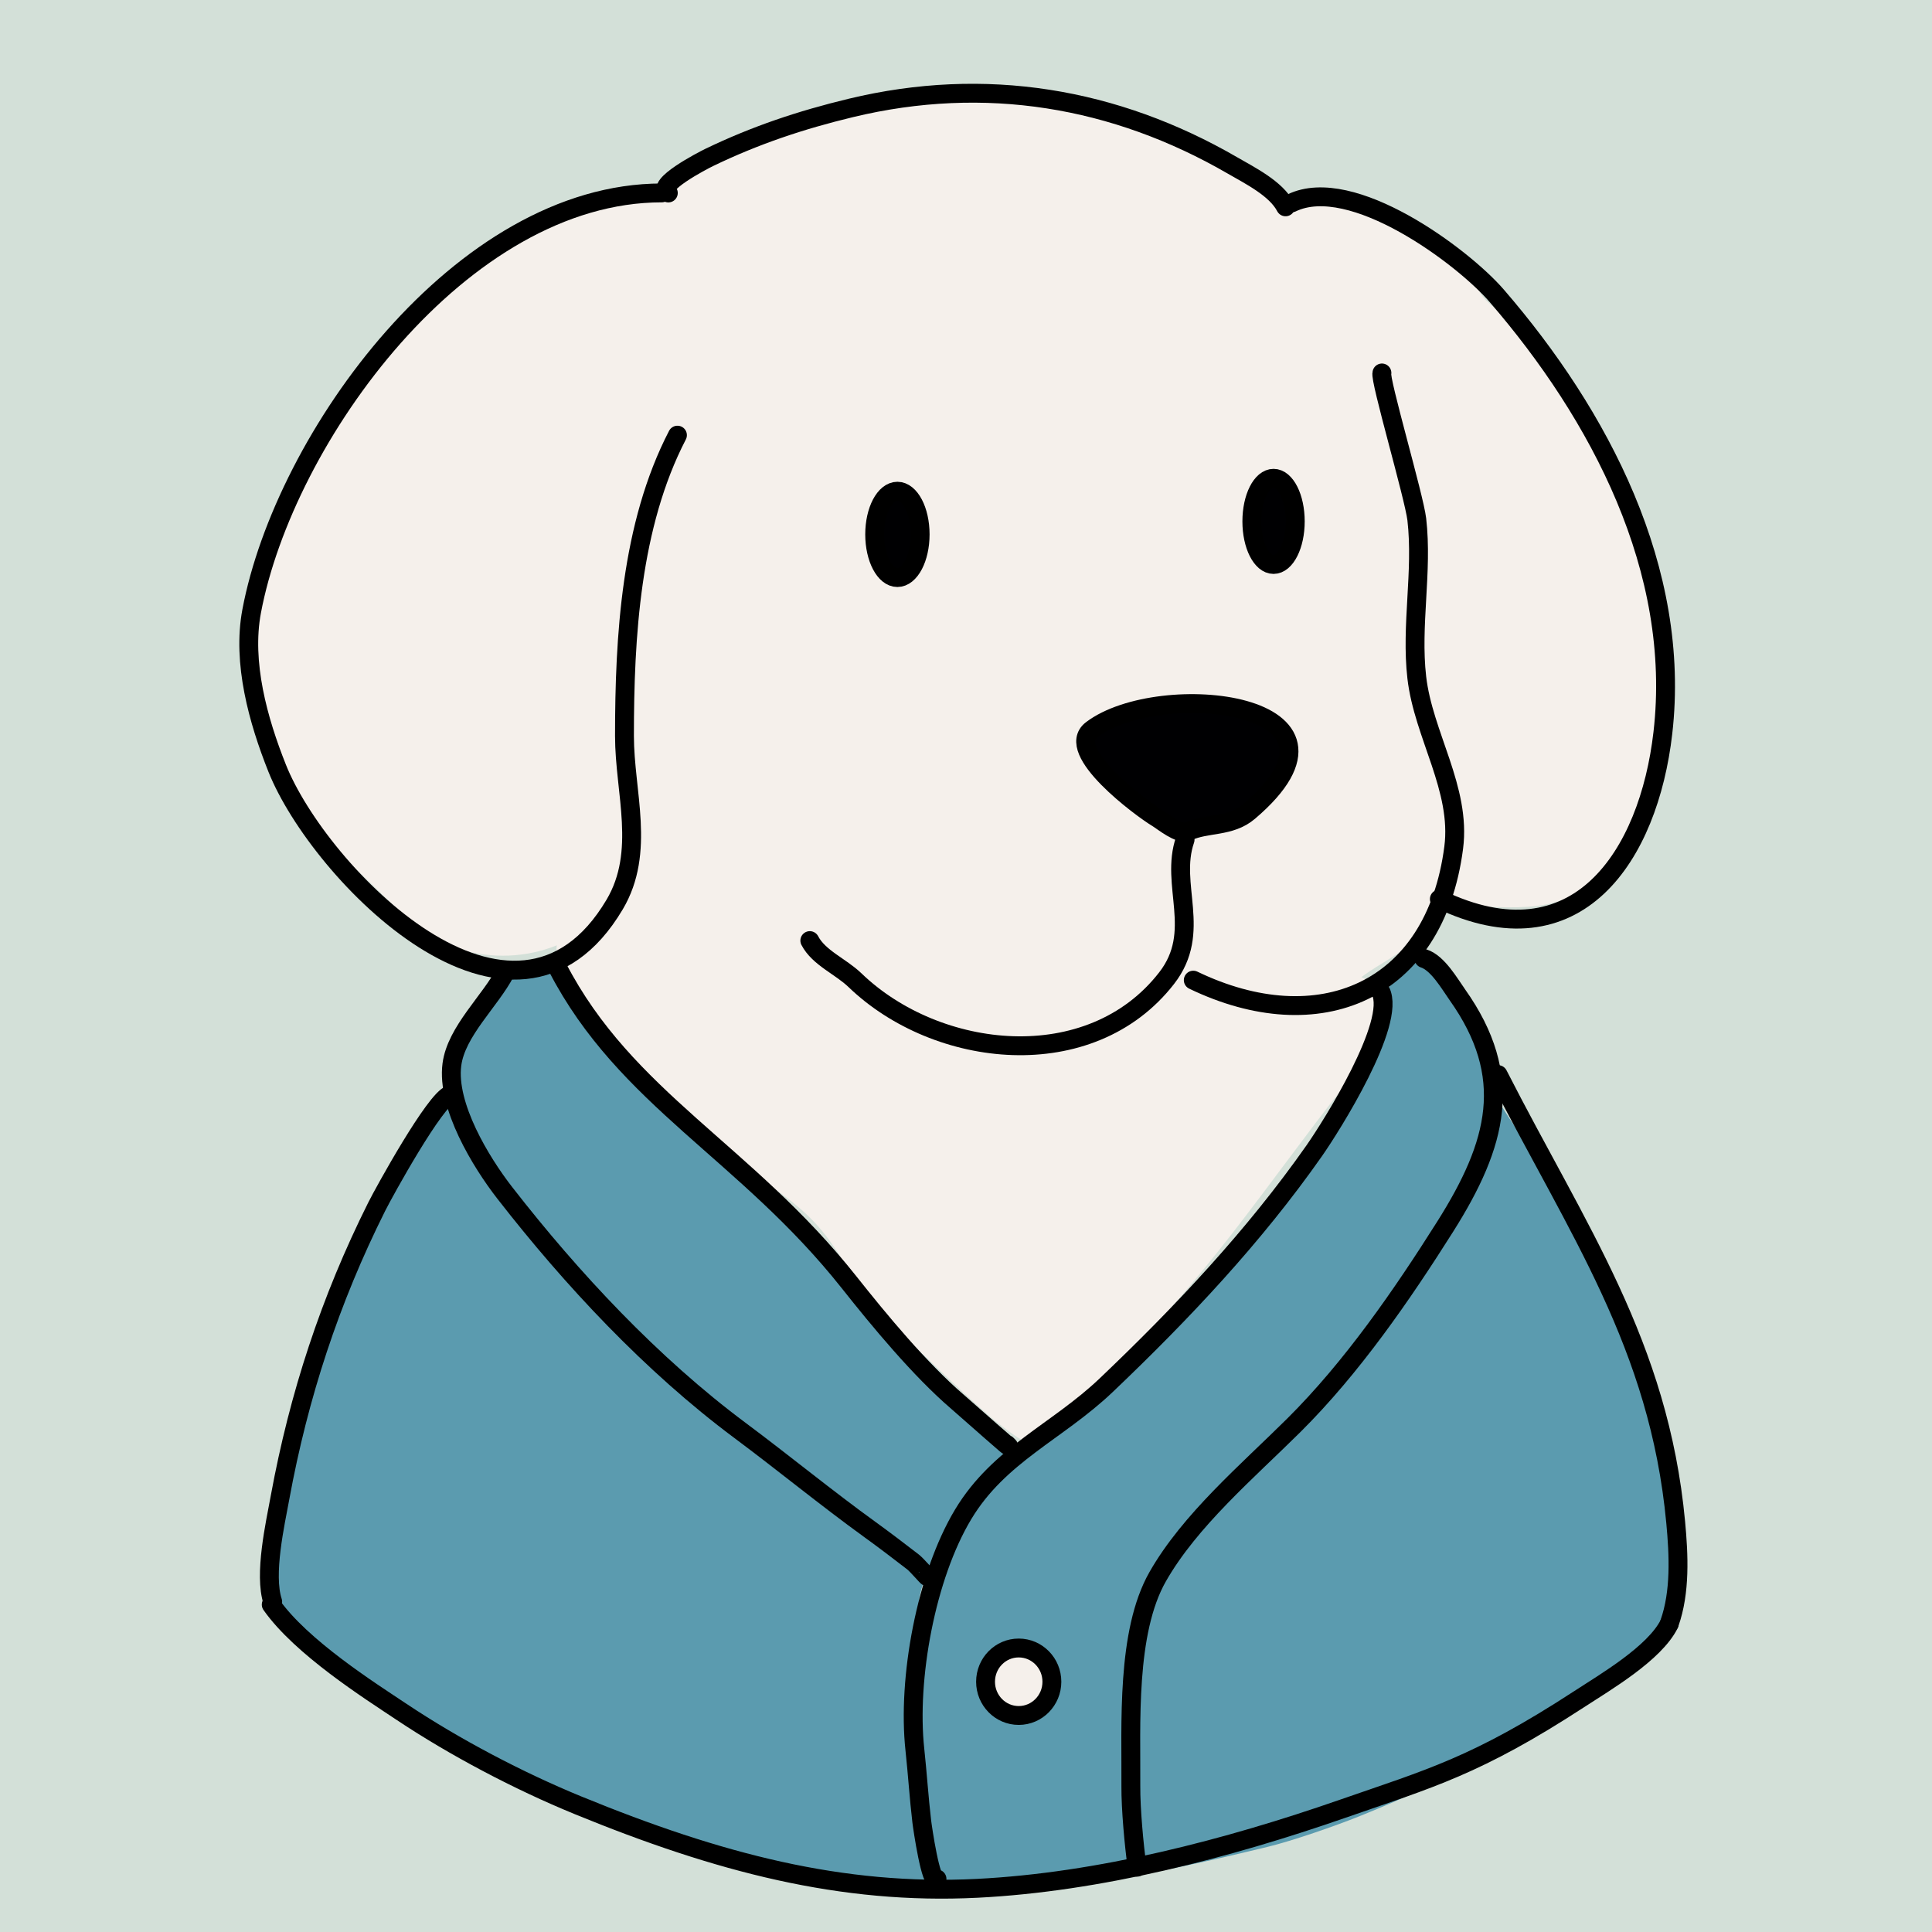
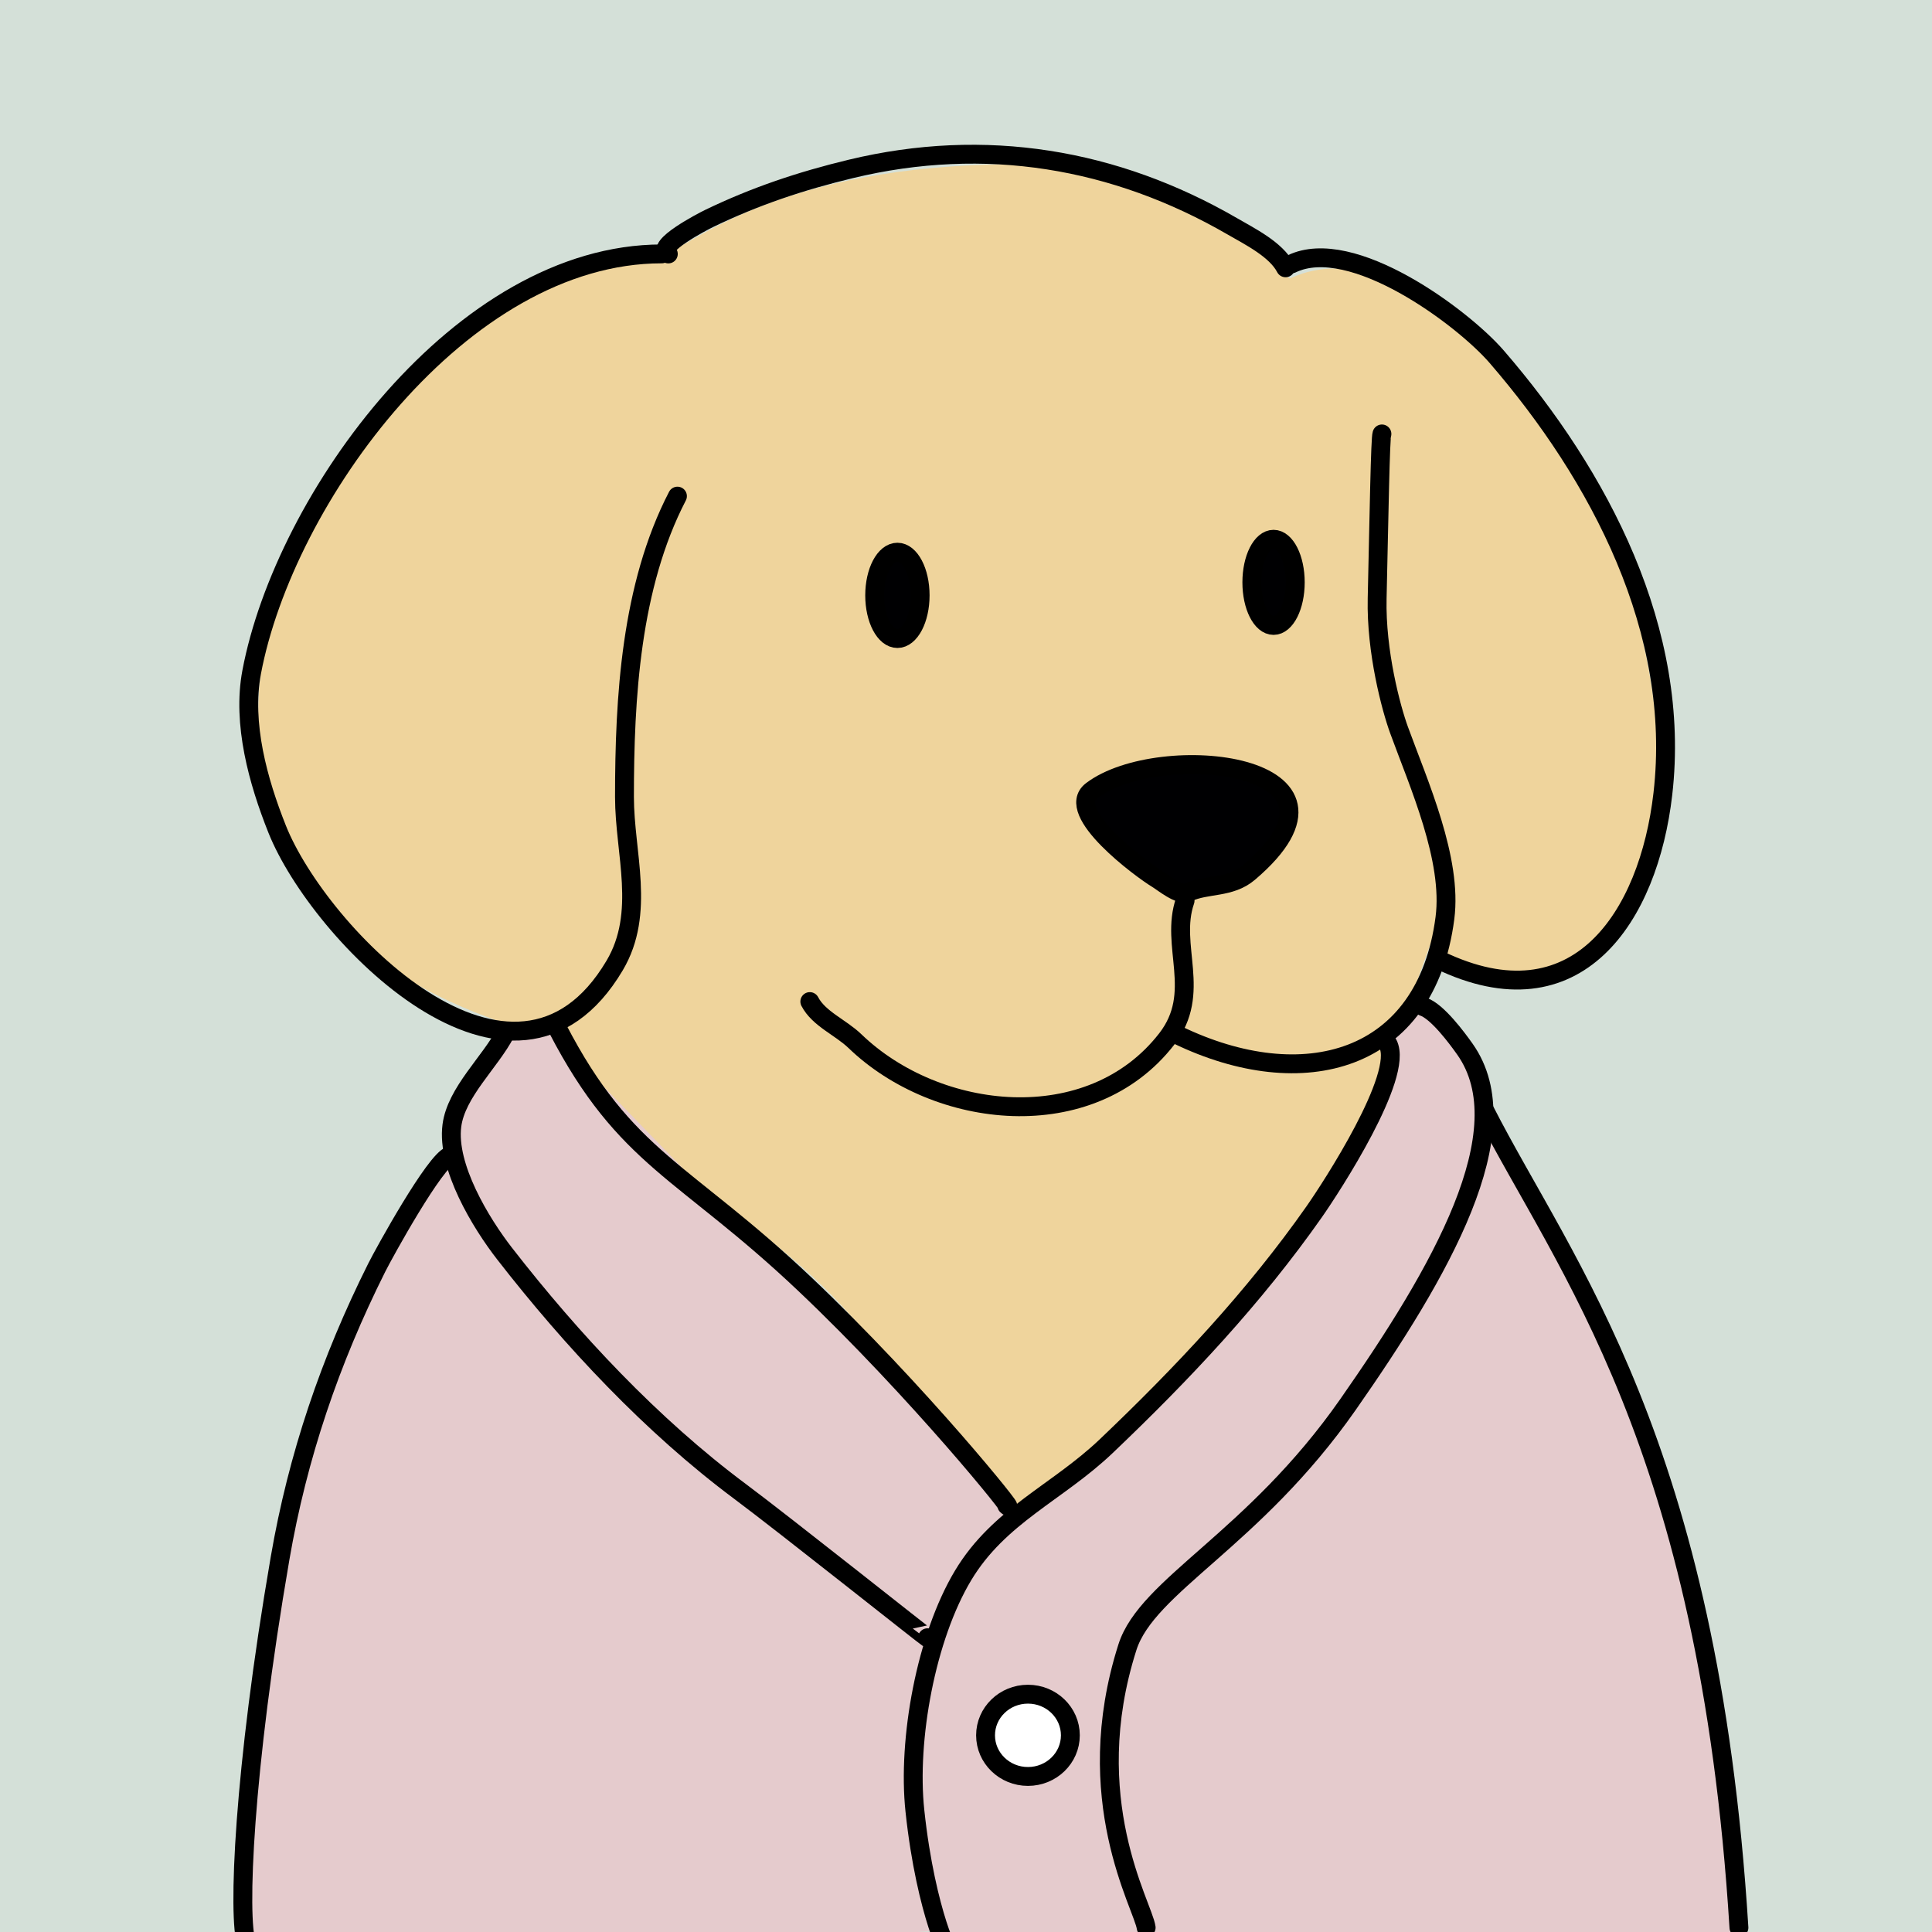
<svg xmlns="http://www.w3.org/2000/svg" height="1024.0px" stroke-miterlimit="10" style="fill-rule:nonzero;clip-rule:evenodd;stroke-linecap:round;stroke-linejoin:round;" version="1.1" viewBox="0 0 1024 1024" width="1024.0px" xml:space="preserve">
  <defs />
  <clipPath id="ArtboardFrame">
    <rect height="1024" width="1024" x="0" y="0" />
  </clipPath>
-   <g clip-path="url(#ArtboardFrame)" id="Layer-2">
-     <path d="M-1.145-13.997L1040.93-13.997L1040.93 1032.9L-1.145 1032.9L-1.145-13.997Z" fill="#d3e0d8" fill-rule="nonzero" opacity="1" stroke="none" />
-     <path d="M286.474 509.051C270.648 509.051 241.075 547.744 239.284 559.837C238.534 564.901 242.335 576.947 240.277 580.917C233.897 593.225 219.426 606.771 211.466 619.246C180.717 667.44 157.215 733.821 151.36 790.287C149.808 805.262 134.752 837.601 143.622 851.858C156.888 873.184 219.487 912.459 241.385 924.779C295.23 955.073 371.508 982.681 433.041 992.445C442.201 993.898 496.865 999.221 498.122 998.009C498.824 997.332 505.438 971.613 505.298 970.665C502.909 954.536 498.143 945.494 498.143 928.661C498.143 912.071 492.047 904.116 490.138 887.545C488.626 874.417 485.43 861.589 487.158 848.258C489.35 831.347 502.699 813.967 510.505 798.911C515.004 790.232 533.852 775.785 533.852 766.81C533.852 765.054 533.355 765.373 534.845 765.373" fill="#5b9baf" fill-rule="nonzero" opacity="1" stroke="none" />
-     <path d="M741.057 514.698C732.201 525.788 732.347 545.719 726.961 558.706C705.338 610.844 672.243 654.817 631.053 694.544C608.678 716.125 584.66 735.957 562.362 757.463C556.135 763.469 546.525 764.219 539.897 769.546C517.707 787.382 505.494 806.816 497.128 833.715C484.376 874.71 491.511 910.927 491.511 952.469C491.511 959.091 485.947 996.761 495.097 998.022C554.105 1006.15 612.864 993.099 671.846 978.877C685.034 975.697 707.919 967.717 720.566 962.634C745.745 952.516 765.19 942.948 789.782 931.88C810.062 922.751 880.475 878.921 884.692 854.517C893.575 803.11 885.711 737.215 857.963 692.609C850.054 679.897 843.19 660.844 836.261 647.48C823.873 623.583 810.218 609.345 796.084 586.624C786.733 571.592 770.772 477.492 741.057 514.698Z" fill="#5b9baf" fill-rule="nonzero" opacity="1" stroke="none" />
-     <path d="M354.309 104.197C350.924 95.406 282.376 117.069 274.007 122.436C205.17 166.579 154.706 243.448 132.944 318.376C121.719 357.024 152.017 427.348 180.881 453.36C192.976 464.26 206.835 478.578 218.45 489.046C241.739 510.033 283.09 513.835 312.404 491.092C349.499 462.311 334.849 347.211 336.448 305.185C337.168 286.248 341.616 266.215 348.312 248.684C351.595 240.088 357.342 238.424 358.461 228.472" fill="#f5f0eb" fill-rule="nonzero" opacity="1" stroke="none" />
-     <path d="M349.734 102.197C348.41 102.471 366.034 89.626 370.615 85.646C381.547 76.148 407.513 67.956 421.364 62.367C463.362 45.422 522.034 40.078 567.015 52.367C588.199 58.155 599.221 61.367 619.328 70.031C632.653 75.773 649.31 82.529 662.298 91.086C673.854 98.699 677.076 107.766 681.566 106.57C696.224 102.663 727.175 106.058 741.127 112.272C754.436 118.2 768.883 127.964 777.043 139.875C781.492 146.371 782.077 154.42 788.482 159.961C828.938 194.96 881.37 293.559 880.727 348.795C880.18 395.809 875.019 472.305 814.858 480.132C803.096 481.663 781.446 480.992 769.886 477.834C767.663 477.226 764.22 467.693 763.894 467.856C760.89 469.353 754.564 492.309 750.952 496.454C742.588 506.053 731.129 510.559 721.63 517.885C721.359 518.094 730.433 521.221 730.734 524.562C731.944 538.019 720.615 565.266 712.517 575.512C672.312 626.382 635.876 683.088 586.716 727.372C575.109 737.828 555.746 756.353 542.178 763.118C540.823 763.793 527.051 752.81 526.073 751.963C507.605 735.986 490.654 718.714 472.44 702.204C456.96 688.171 448.636 667.99 435.497 652.141C416.232 628.903 386.959 618.342 366.527 597.243C351.922 582.16 334.696 567.363 323.328 550.023C315.933 538.743 293.49 514.85 295.024 501.564" fill="#f5f0eb" fill-rule="nonzero" opacity="1" stroke="none" />
-     <path d="M596.516 376.755C577.139 376.755 576.477 393.018 583.05 405.341C591.464 421.118 609.128 436.271 626.972 441.332C652.162 448.476 697.526 406.895 680.425 383.13C671.991 371.41 644.634 371.519 631.737 372.23C628.549 372.406 620.441 374.85 617.649 373.464" fill="#000002" fill-rule="nonzero" opacity="1" stroke="none" />
-     <path d="M522.363 891.355C522.363 881.477 530.234 873.47 539.943 873.47C549.651 873.47 557.522 881.477 557.522 891.355C557.522 901.232 549.651 909.24 539.943 909.24C530.234 909.24 522.363 901.232 522.363 891.355Z" fill="#f5f0eb" fill-rule="nonzero" opacity="1" stroke="#000000" stroke-linecap="butt" stroke-linejoin="round" stroke-width="10" />
-   </g>
-   <g id="Layer-1">
-     <path d="M350.744 102.248C244.311 102.248 150.735 231.898 133.387 323.924C128.243 351.216 136.818 381.877 146.907 407.178C168.967 462.499 272.37 569.555 325.784 479.399C342.327 451.478 330.984 419.856 330.984 390.126C330.984 337.554 334.312 278.387 359.064 230.64" fill="none" opacity="1" stroke="#000000" stroke-linecap="round" stroke-linejoin="round" stroke-width="10" />
-     <path d="M354.225 102.286C346.515 98.569 372.432 85.12 375.962 83.417C400.335 71.663 424.366 63.622 450.955 57.211C522.19 40.034 591.068 51.706 653.111 87.611C662.455 93.017 676.336 99.914 681.37 109.624" fill="none" opacity="1" stroke="#000000" stroke-linecap="round" stroke-linejoin="round" stroke-width="10" />
-     <path d="M684.63 107.528C716.5 92.159 775.226 135.859 793.316 156.797C847.807 219.864 891.301 302.108 881.352 388.465C873.865 453.454 835.981 511.771 762.884 476.52" fill="none" opacity="1" stroke="#000000" stroke-linecap="round" stroke-linejoin="round" stroke-width="10" />
-     <path d="M732.452 197.679C730.993 200.494 749.569 263.449 750.929 275.252C754.12 302.95 747.733 331.368 750.929 359.114C754.443 389.618 774.529 418.121 770.492 449.265C760.533 526.114 698.692 551.439 632.461 519.499" fill="none" opacity="1" stroke="#000000" stroke-linecap="round" stroke-linejoin="round" stroke-width="10" />
-     <path d="M628.114 445.072C619.822 469.064 637.519 493.777 618.332 518.451C577.9 570.446 496.652 561.478 453.129 519.499C445.591 512.229 433.953 507.668 429.218 498.534" fill="none" opacity="1" stroke="#000000" stroke-linecap="round" stroke-linejoin="round" stroke-width="10" />
-     <path d="M629.458 440.784C639.479 436.031 651.987 438.626 661.915 430.178C730.496 371.818 614.555 359.445 578.614 386.764C563.779 398.041 604.954 428.468 613.357 433.53C616.396 435.362 625.283 442.764 629.458 440.784Z" fill="none" opacity="1" stroke="#000000" stroke-linecap="round" stroke-linejoin="round" stroke-width="10" />
-     <path d="M533.613 765.563C540.547 772.251 512.369 747.157 507.41 742.905C487.627 725.944 466.131 699.948 450.035 679.641C395.261 610.535 331.584 582.387 295.529 512.838" fill="none" opacity="1" stroke="#000000" stroke-linecap="round" stroke-linejoin="round" stroke-width="10" />
-     <path d="M491.598 835.716C491.471 835.96 486 829.479 483.918 827.872C476.487 822.139 468.953 816.394 461.329 810.879C437.853 793.897 415.448 775.476 392.208 758.155C345.324 723.213 303.02 677.883 267.52 632.229C254.761 615.822 236.688 586.03 239.51 564.255C241.801 546.573 259.892 530.602 267.971 515.017" fill="none" opacity="1" stroke="#000000" stroke-linecap="round" stroke-linejoin="round" stroke-width="10" />
-     <path d="M238.681 580.18C230.646 582.638 203.68 631.554 199.649 639.609C174.91 689.043 158.35 739.68 148.435 793.649C145.851 807.714 139.784 834.458 144.527 848.883" fill="none" opacity="1" stroke="#000000" stroke-linecap="round" stroke-linejoin="round" stroke-width="10" />
-     <path d="M496.63 995.864C493.468 999.876 488.939 968.639 488.551 965.377C487.115 953.298 486.222 939.503 484.909 927.397C480.824 889.741 490.795 835.397 510.523 802.589C529.522 770.993 560.405 758.854 586.312 734.184C626.652 695.773 664.823 655.215 696.582 609.9C705.703 596.887 740.255 542.069 731.744 525.386" fill="none" opacity="1" stroke="#000000" stroke-linecap="round" stroke-linejoin="round" stroke-width="10" />
-     <path d="M602.698 989.647C601.035 977.882 599.299 958.548 599.378 946.802C599.594 914.163 596.814 865.111 613.613 835.651C630.705 805.677 661.174 779.859 685.8 755.39C716.595 724.792 743.069 686.432 766.006 650.091C793.67 606.261 803.131 570.606 772.466 527.295C768.316 521.433 762.108 510.452 754.681 508.014" fill="none" opacity="1" stroke="#000000" stroke-linecap="round" stroke-linejoin="round" stroke-width="10" />
-     <path d="M143.762 850.478C159.655 873.096 195.992 896.098 212.837 907.328C241.092 926.164 274.907 943.95 306.365 956.842C380.942 987.407 446.205 1004.44 517.871 1000.85C582.673 997.615 650.654 979.892 711.649 958.676C757.55 942.71 782.559 936.058 836.963 900.604C850.961 891.482 876.927 876.323 884.693 860.792" fill="none" opacity="1" stroke="#000000" stroke-linecap="round" stroke-linejoin="round" stroke-width="10" />
-     <path d="M794.025 569.557C835.999 651.838 879.34 712.718 888.151 806.817C889.793 824.352 890.677 843.782 884.851 860.286" fill="none" opacity="1" stroke="#000000" stroke-linecap="round" stroke-linejoin="round" stroke-width="10" />
-     <path d="M463.597 283.237C463.597 270.596 468.991 260.348 475.645 260.348C482.298 260.348 487.692 270.596 487.692 283.237C487.692 295.879 482.298 306.127 475.645 306.127C468.991 306.127 463.597 295.879 463.597 283.237Z" fill="#000002" fill-rule="nonzero" opacity="1" stroke="#000000" stroke-linecap="butt" stroke-linejoin="round" stroke-width="10" />
-     <path d="M663.499 276.346C663.499 263.73 668.652 253.503 675.009 253.503C681.366 253.503 686.519 263.73 686.519 276.346C686.519 288.962 681.366 299.188 675.009 299.188C668.652 299.188 663.499 288.962 663.499 276.346Z" fill="#000002" fill-rule="nonzero" opacity="1" stroke="#000000" stroke-linecap="butt" stroke-linejoin="round" stroke-width="10" />
+   <g clip-path="url(#ArtboardFrame)" id="Layer-1">
+     <path d="M-1.145-13.997L1040.93-13.997L1040.93 1032.9L-1.145 1032.9L-1.145-13.997Z" fill="#d4e0d8" fill-rule="nonzero" opacity="1" stroke="none" />
+     <path d="M352.468 133.932C343.754 133.867 298.031 139.349 246.692 177.577C192.766 217.73 133.409 292.914 136.991 388.745C142.076 524.776 291.579 546.83 296.086 551.337C306.866 562.116 308.824 579.863 321.436 590.673C358.975 622.85 404.408 650.043 439.446 685.081C461.382 707.017 540.797 802.062 542.595 801.342C555.84 796.044 629.929 719.487 667.598 676.34C715.676 621.268 731.325 583.396 736.293 563.522C737.895 557.115 758.032 499.762 758.509 499.762C760.006 499.762 774.244 530.357 826.693 513.748C907.806 488.062 878.403 327.584 846.798 272.484C748.02 100.277 685.083 149.231 683.333 147.481C642.952 107.101 584.867 85.941 527.735 87.165C405.354 89.787 362.377 134.005 352.468 133.932Z" fill="#efd49c" fill-rule="nonzero" opacity="1" stroke="none" />
+     <path d="M286.474 541.369C270.648 541.369 241.075 580.062 239.284 592.154C238.534 597.218 242.335 609.265 240.277 613.235C233.897 625.542 219.426 639.089 211.466 651.563C180.717 699.758 150.041 789.006 144.186 845.472C142.634 860.447 123.378 1013.42 132.247 1027.68C145.514 1049.01 503.472 1023.59 504.729 1022.37C505.431 1021.7 505.438 1003.93 505.298 1002.98C502.909 986.854 498.143 977.811 498.143 960.979C498.143 944.389 492.047 936.433 490.138 919.863C488.626 906.735 491.89 887.016 493.617 873.686C495.809 856.774 502.699 846.285 510.505 831.228C515.004 822.55 533.852 808.103 533.852 799.128C533.852 797.371 533.355 797.691 534.845 797.691" fill="#e5cbcd" fill-rule="nonzero" opacity="1" stroke="none" />
+     <path d="M920.804 1057.08C923.485 1041.56 921.351 1009.22 916.302 970.397C904.621 880.581 877.337 756.071 857.963 724.927C850.054 712.214 843.19 693.162 836.261 679.797C823.873 655.901 808.072 624.848 793.937 602.127C784.586 587.095 770.772 509.81 741.057 547.016C732.201 558.106 732.347 578.036 726.961 591.024C705.338 643.162 672.243 687.134 631.053 726.862C608.678 748.443 584.66 768.275 562.362 789.78C556.135 795.787 546.525 796.537 539.897 801.864C517.707 819.7 505.494 839.134 497.128 866.033C484.376 907.027 491.511 943.245 491.511 984.787C491.511 991.409 504.543 1058.64 513.693 1059.9" fill="#e5cbcd" fill-rule="nonzero" opacity="1" stroke="none" />
+     <path d="M596.516 409.072C577.139 409.072 576.477 425.336 583.05 437.659C591.464 453.436 609.128 468.589 626.972 473.649C652.162 480.793 697.526 439.213 680.425 415.448C671.991 403.727 644.634 403.837 631.737 404.548C628.549 404.724 620.441 407.168 617.649 405.782" fill="#000002" fill-rule="nonzero" opacity="1" stroke="none" />
+     <path d="M522.363 919.756C522.363 907.715 532.426 897.955 544.838 897.955C557.251 897.955 567.313 907.715 567.313 919.756C567.313 931.796 557.251 941.557 544.838 941.557C532.426 941.557 522.363 931.796 522.363 919.756Z" fill="#ffffff" fill-rule="nonzero" opacity="1" stroke="#000000" stroke-linecap="butt" stroke-linejoin="round" stroke-width="10" />
+     <path d="M350.744 134.565C244.311 134.565 150.735 264.215 133.387 356.242C128.243 383.534 136.818 414.195 146.907 439.496C168.967 494.816 272.37 601.873 325.784 511.717C342.327 483.795 330.984 452.174 330.984 422.444C330.984 369.872 334.312 310.704 359.064 262.957" fill="none" opacity="1" stroke="#000000" stroke-linecap="round" stroke-linejoin="round" stroke-width="10" />
+     <path d="M354.225 134.604C346.515 130.886 372.432 117.438 375.962 115.735C400.335 103.981 424.366 95.94 450.955 89.528C522.19 72.352 591.068 84.024 653.111 119.928C662.455 125.335 676.336 132.231 681.37 141.942" fill="none" opacity="1" stroke="#000000" stroke-linecap="round" stroke-linejoin="round" stroke-width="10" />
+     <path d="M684.63 139.845C716.5 124.476 775.226 168.177 793.316 189.114C847.807 252.181 891.301 334.425 881.352 420.783C873.865 485.772 835.981 544.089 762.884 508.838" fill="none" opacity="1" stroke="#000000" stroke-linecap="round" stroke-linejoin="round" stroke-width="10" />
+     <path d="M732.452 229.997C731.58 231.68 730.925 273.184 729.918 317.198C729.273 345.45 737.352 375.493 741.495 386.855C752.014 415.704 769.878 455.447 765.841 486.591C755.882 563.44 690.464 580.537 624.233 548.597" fill="none" opacity="1" stroke="#000000" stroke-linecap="round" stroke-linejoin="round" stroke-width="10" />
+     <path d="M628.114 477.39C619.822 501.381 637.519 526.094 618.332 550.769C577.9 602.764 496.652 593.795 453.129 551.817C445.591 544.547 433.953 539.985 429.218 530.852" fill="none" opacity="1" stroke="#000000" stroke-linecap="round" stroke-linejoin="round" stroke-width="10" />
+     <path d="M629.458 473.101C639.479 468.348 651.987 470.944 661.915 462.496C730.496 404.136 614.555 391.763 578.614 419.082C563.779 430.359 604.954 460.786 613.357 465.848C616.396 467.68 625.283 475.082 629.458 473.101Z" fill="none" opacity="1" stroke="#000000" stroke-linecap="round" stroke-linejoin="round" stroke-width="10" />
+     <path d="M533.613 797.88C540.547 804.569 486.65 737.53 426.433 680.489C362.414 619.847 331.584 614.704 295.529 545.156" fill="none" opacity="1" stroke="#000000" stroke-linecap="round" stroke-linejoin="round" stroke-width="10" />
+     <path d="M491.598 868.033C491.471 868.278 415.448 807.794 392.208 790.473C345.324 755.531 303.02 710.2 267.52 664.547C254.761 648.14 236.688 618.348 239.51 596.572C241.801 578.891 259.892 562.919 267.971 547.335" fill="none" opacity="1" stroke="#000000" stroke-linecap="round" stroke-linejoin="round" stroke-width="10" />
+     <path d="M238.681 612.498C230.646 614.956 203.68 663.872 199.649 671.927C174.91 721.361 157.746 771.89 148.435 825.966C128.919 939.31 125.941 1016.08 130.684 1030.5" fill="none" opacity="1" stroke="#000000" stroke-linecap="round" stroke-linejoin="round" stroke-width="10" />
+     <path d="M500.335 1028.19C505.629 1041.47 490.884 1015.84 484.909 959.715C480.899 922.051 490.795 867.715 510.523 834.907C529.522 803.311 560.405 791.171 586.312 766.502C626.652 728.09 664.823 687.533 696.582 642.217C705.703 629.204 744.19 570.094 735.68 553.411" fill="none" opacity="1" stroke="#000000" stroke-linecap="round" stroke-linejoin="round" stroke-width="10" />
+     <path d="M607.486 1021.67C605.824 1009.91 571.82 953.742 597.555 873.061C608.04 840.187 664.317 816.178 714.432 744.473C763.137 674.784 807.066 599.346 776.402 556.035C772.252 550.173 761.75 535.973 754.323 533.534" fill="none" opacity="1" stroke="#000000" stroke-linecap="round" stroke-linejoin="round" stroke-width="10" />
+     <path d="M787.032 588.762C829.006 671.044 905.688 764.167 921.672 1021.7" fill="none" opacity="1" stroke="#000000" stroke-linecap="round" stroke-linejoin="round" stroke-width="10" />
+     <path d="M463.597 315.555C463.597 302.913 468.991 292.665 475.645 292.665C482.298 292.665 487.692 302.913 487.692 315.555C487.692 328.197 482.298 338.445 475.645 338.445C468.991 338.445 463.597 328.197 463.597 315.555Z" fill="#000002" fill-rule="nonzero" opacity="1" stroke="#000000" stroke-linecap="butt" stroke-linejoin="round" stroke-width="10" />
+     <path d="M663.499 308.664C663.499 296.048 668.652 285.821 675.009 285.821C681.366 285.821 686.519 296.048 686.519 308.664C686.519 321.279 681.366 331.506 675.009 331.506C668.652 331.506 663.499 321.279 663.499 308.664Z" fill="#000002" fill-rule="nonzero" opacity="1" stroke="#000000" stroke-linecap="butt" stroke-linejoin="round" stroke-width="10" />
  </g>
</svg>
